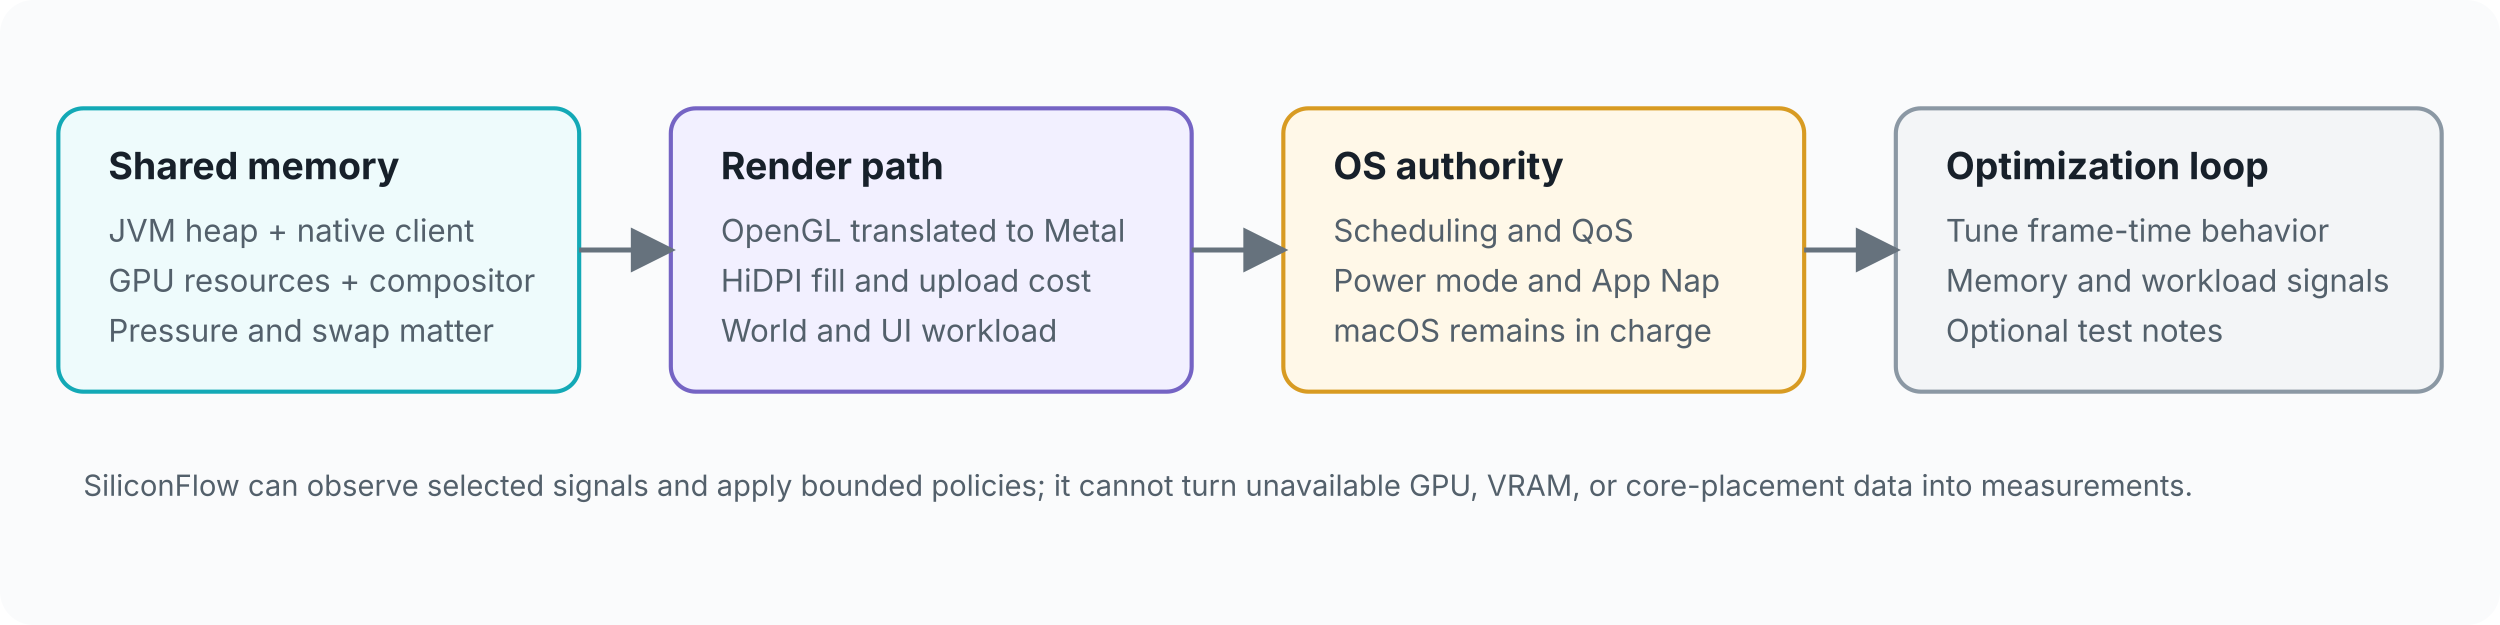
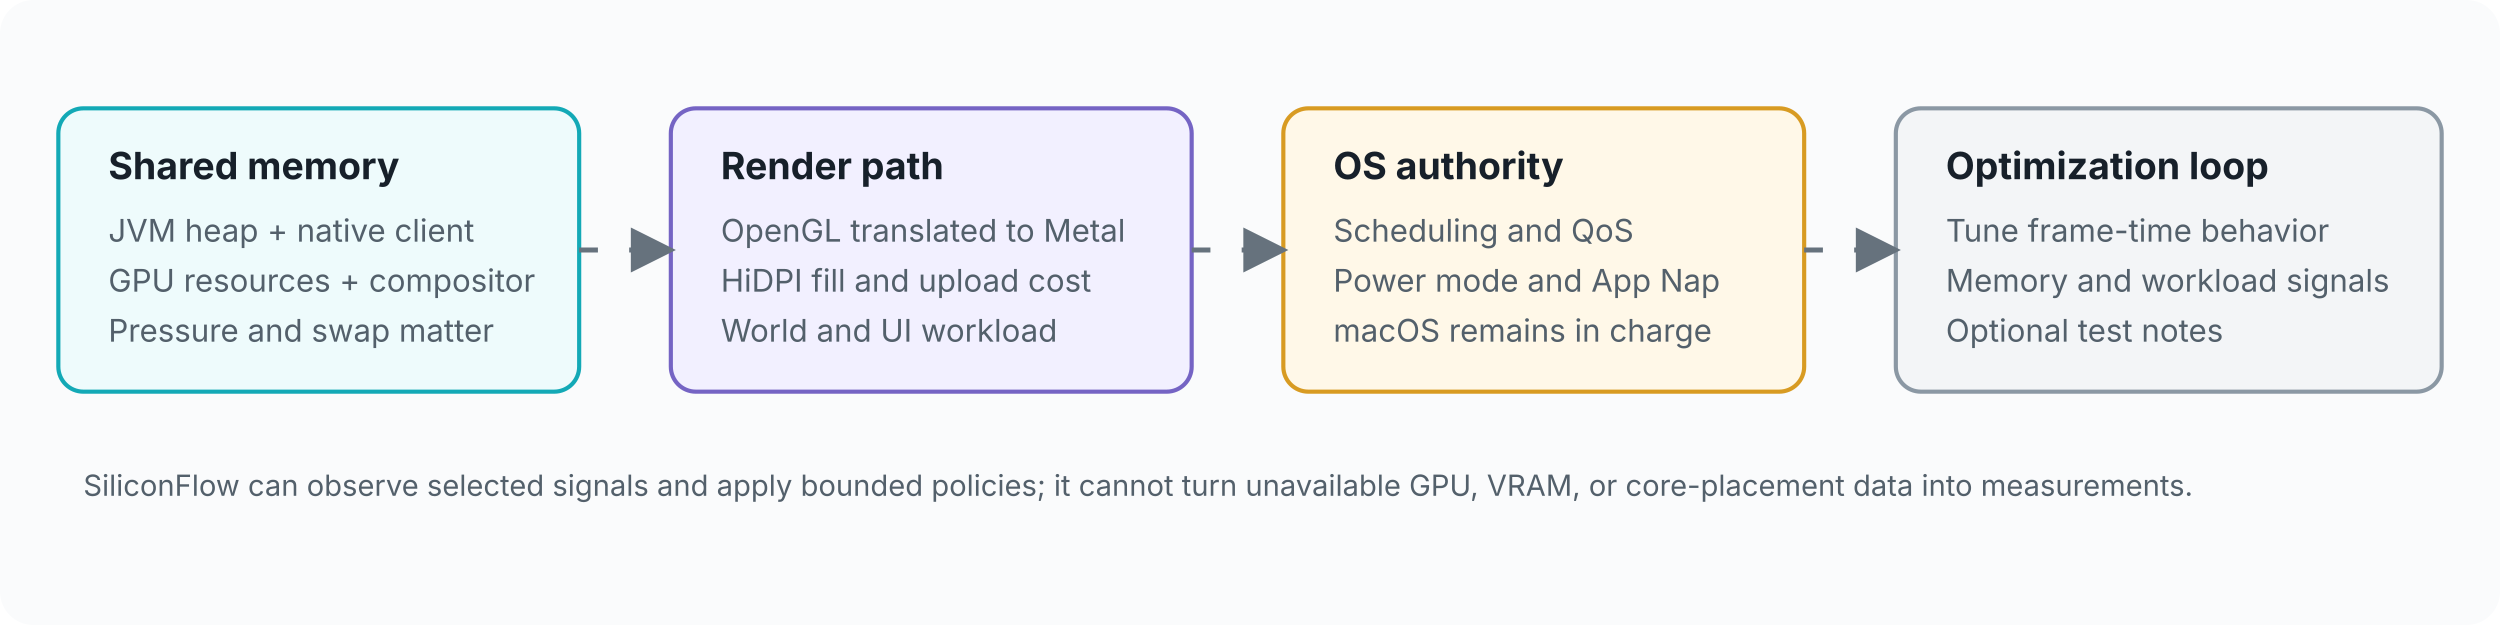
<svg xmlns="http://www.w3.org/2000/svg" viewBox="0 0 1200 300" role="img" aria-labelledby="title desc">
  <defs>
-     <style>text{font-family:-apple-system,BlinkMacSystemFont,"Segoe UI",sans-serif;fill:#17202a}.title{font-size:18px;font-weight:700}.body{font-size:15px;fill:#53606b}.note{font-size:14px;fill:#53606b}.layer{stroke-width:2}.arrow{stroke:#66727d;stroke-width:2.4;fill:none;marker-end:url(#arrow)}@media (prefers-color-scheme: dark){text{fill:#eef2f5}.body,.note{fill:#b8c4ce}rect[fill="#fafbfc"]{fill:#151a1f}.layer[fill="#eefbfc"]{fill:#123238}.layer[fill="#f2f0ff"]{fill:#282449}.layer[fill="#fff8e8"]{fill:#3b2f15}.layer[fill="#f3f5f7"]{fill:#242b31}}</style>
+     <style>@keyframes modelPulse{0%,100%{opacity:.72}50%{opacity:1}}@keyframes modelFlow{to{stroke-dashoffset:-48}}.layer{animation:modelPulse 6s ease-in-out infinite}.layer:nth-of-type(3){animation-delay:-1.5s}.layer:nth-of-type(4){animation-delay:-3s}.layer:nth-of-type(5){animation-delay:-4.5s}.arrow{stroke-dasharray:9 15;animation:modelFlow 6s linear infinite}@media (prefers-reduced-motion:reduce){.layer,.arrow{animation:none}}text{font-family:-apple-system,BlinkMacSystemFont,"Segoe UI",sans-serif;fill:#17202a}.title{font-size:18px;font-weight:700}.body{font-size:15px;fill:#53606b}.note{font-size:14px;fill:#53606b}.layer{stroke-width:2}.arrow{stroke:#66727d;stroke-width:2.4;fill:none;marker-end:url(#arrow)}@media (prefers-color-scheme: dark){text{fill:#eef2f5}.body,.note{fill:#b8c4ce}rect[fill="#fafbfc"]{fill:#151a1f}.layer[fill="#eefbfc"]{fill:#123238}.layer[fill="#f2f0ff"]{fill:#282449}.layer[fill="#fff8e8"]{fill:#3b2f15}.layer[fill="#f3f5f7"]{fill:#242b31}}</style>
    <marker id="arrow" markerWidth="9" markerHeight="9" refX="8" refY="4.5" orient="auto">
      <path d="M0,0 L9,4.5 L0,9 z" fill="#66727d" />
    </marker>
  </defs>
  <rect width="1200" height="300" rx="16" fill="#fafbfc" />
  <rect class="layer" x="28" y="52" width="250" height="136" rx="12" fill="#eefbfc" stroke="#13a9b6" />
  <text class="title" x="52" y="86">Shared memory</text>
  <text class="body" x="52" y="116">JVM heap + native client</text>
  <text class="body" x="52" y="140">GPU resources + compositor</text>
  <text class="body" x="52" y="164">Pressure and swap matter</text>
  <rect class="layer" x="322" y="52" width="250" height="136" rx="12" fill="#f2f0ff" stroke="#7564c4" />
  <text class="title" x="346" y="86">Render path</text>
  <text class="body" x="346" y="116">OpenGL translated to Metal</text>
  <text class="body" x="346" y="140">HiDPI fill and upload cost</text>
  <text class="body" x="346" y="164">World and UI workload</text>
  <rect class="layer" x="616" y="52" width="250" height="136" rx="12" fill="#fff8e8" stroke="#d89b22" />
  <text class="title" x="640" y="86">OS authority</text>
  <text class="body" x="640" y="116">Scheduling and QoS</text>
  <text class="body" x="640" y="140">Power mode and App Nap</text>
  <text class="body" x="640" y="164">macOS remains in charge</text>
  <rect class="layer" x="910" y="52" width="262" height="136" rx="12" fill="#f3f5f7" stroke="#8b98a4" />
  <text class="title" x="934" y="86">Optimization loop</text>
  <text class="body" x="934" y="116">Tune frame-time behavior</text>
  <text class="body" x="934" y="140">Memory and workload signals</text>
  <text class="body" x="934" y="164">Optional test notes</text>
  <path class="arrow" d="M278 120 H322" />
  <path class="arrow" d="M572 120 H616" />
  <path class="arrow" d="M866 120 H910" />
  <text class="note" x="40" y="238">SiliconFlow can observe selected signals and apply bounded policies; it cannot turn unavailable GPU, VRAM, or core-placement data into measurements.</text>
</svg>
